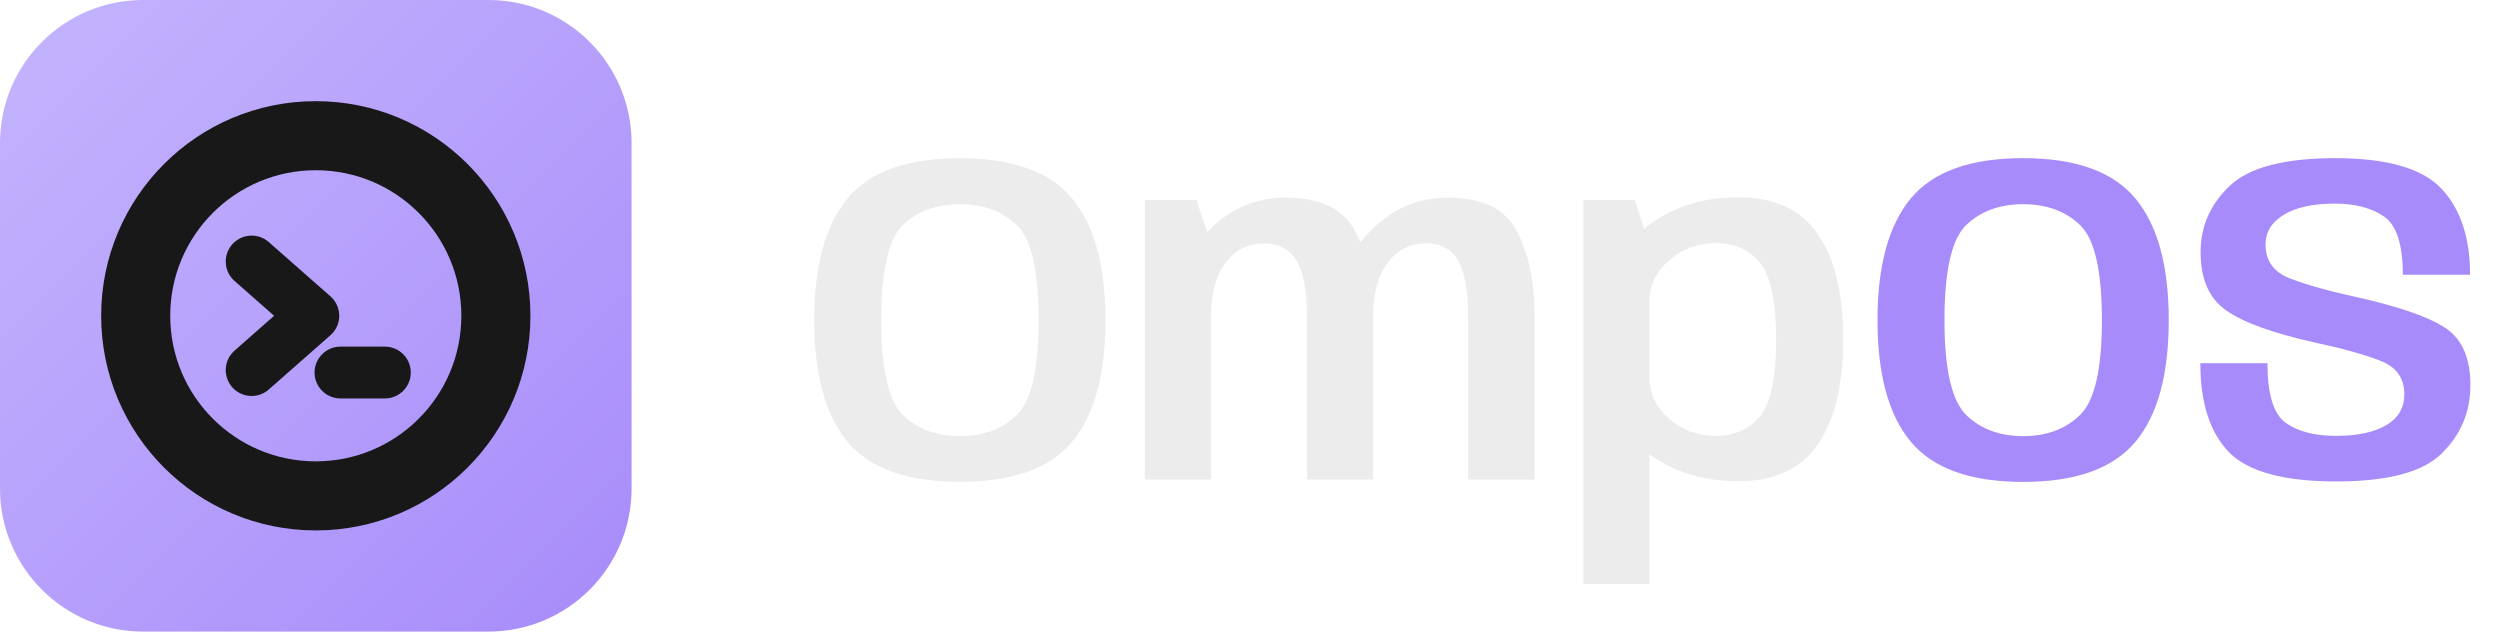
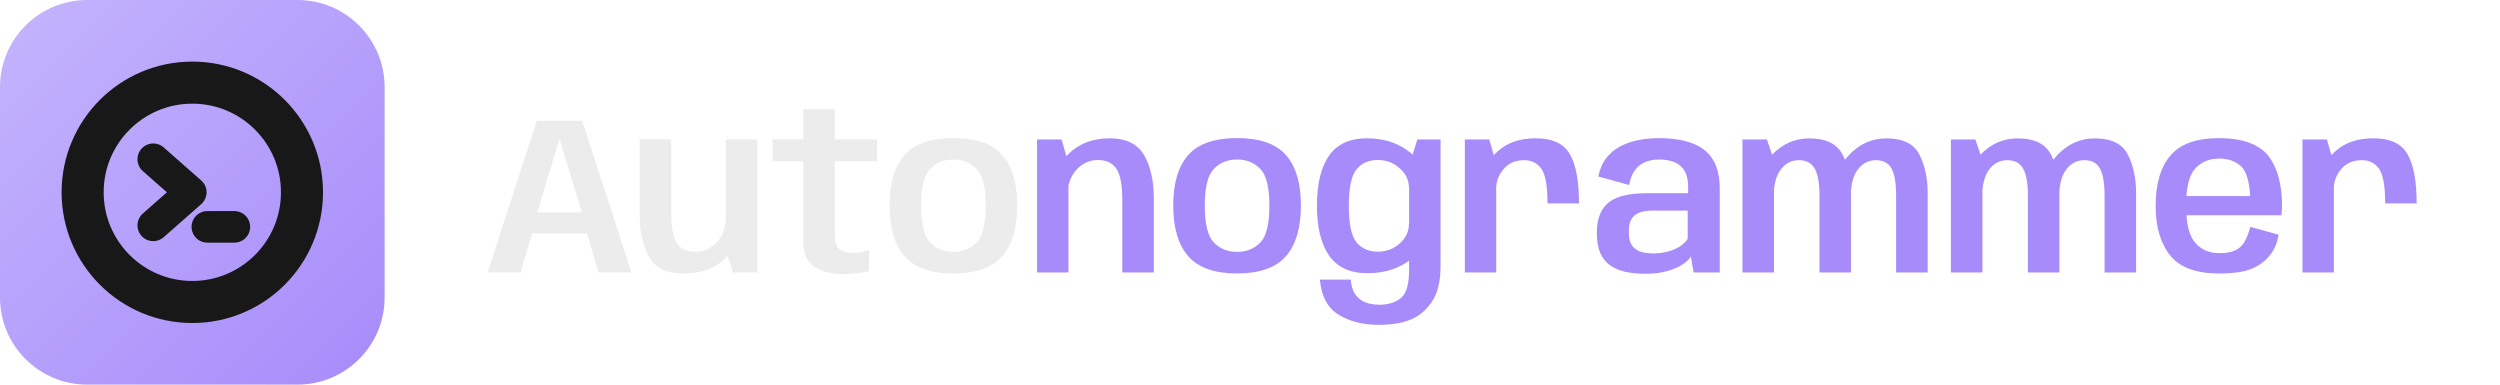
- <svg xmlns="http://www.w3.org/2000/svg" viewBox="0 0 380 96" width="380" height="96">
+ <svg xmlns="http://www.w3.org/2000/svg" viewBox="0 0 624 96" width="624" height="96">
  <defs>
    <linearGradient id="tile" x1="0" y1="0" x2="1" y2="1">
      <stop offset="0" stop-color="#c4b5fd" />
      <stop offset="1" stop-color="#a78bfa" />
    </linearGradient>
  </defs>
  <g transform="scale(0.1875)">
    <rect width="512" height="512" rx="116" fill="url(#tile)" />
    <g fill="none" stroke="#181818" stroke-linecap="round" stroke-linejoin="round">
      <circle cx="256" cy="256" r="146" stroke-width="56" />
      <path d="M204 212L254 256L204 300" stroke-width="42" />
      <path d="M276 302H312" stroke-width="42" />
    </g>
  </g>
  <g id="wordmark">
-     <path fill="#ececec" d="M 145.9 73.25 C 153.88 73.25 159.56 71.22 162.95 67.17 C 166.34 63.12 168.03 56.95 168.03 48.67 C 168.03 40.4 166.34 34.23 162.95 30.16 C 159.56 26.08 153.88 24.04 145.9 24.04 C 137.91 24.04 132.23 26.07 128.84 30.14 C 125.45 34.21 123.76 40.39 123.76 48.67 C 123.76 56.95 125.45 63.12 128.84 67.17 C 132.24 71.22 137.93 73.25 145.9 73.25 Z M 145.9 66.29 C 142.33 66.29 139.44 65.22 137.23 63.06 C 135.04 60.91 133.94 56.12 133.94 48.67 C 133.94 41.15 135.04 36.33 137.23 34.22 C 139.44 32.1 142.33 31.04 145.9 31.04 C 149.48 31.04 152.36 32.1 154.56 34.22 C 156.77 36.33 157.87 41.15 157.87 48.67 C 157.87 56.12 156.77 60.91 154.56 63.06 C 152.36 65.22 149.48 66.29 145.9 66.29 Z M 145.9 66.29 M 174.02 72.89 L 184.1 72.89 L 184.1 37.05 L 181.85 30.39 L 174.02 30.39 Z M 198.67 72.89 L 208.71 72.89 L 208.71 47.57 C 208.71 42.71 207.8 38.57 206 35.16 C 204.2 31.74 200.68 30.04 195.45 30.04 C 190.85 30.04 186.91 31.74 183.62 35.14 C 180.33 38.53 178.68 42.26 178.68 46.34 L 184.03 48.65 C 184.03 44.85 184.77 41.96 186.26 39.97 C 187.76 37.99 189.7 36.99 192.09 36.99 C 194.41 36.99 196.08 37.89 197.11 39.68 C 198.15 41.47 198.67 44.36 198.67 48.36 Z M 223.16 72.89 L 233.24 72.89 L 233.24 47.57 C 233.24 42.74 232.35 38.61 230.58 35.18 C 228.81 31.75 225.31 30.04 220.08 30.04 C 215.48 30.04 211.53 31.76 208.23 35.2 C 204.94 38.65 203.3 42.36 203.3 46.34 L 208.67 48.65 C 208.67 44.85 209.41 41.96 210.9 39.97 C 212.4 37.99 214.33 36.99 216.71 36.99 C 219.05 36.99 220.71 37.89 221.68 39.68 C 222.67 41.47 223.16 44.36 223.16 48.36 Z M 223.16 72.89 M 240.67 88.78 L 250.71 88.78 L 250.71 37.3 L 248.5 30.39 L 240.67 30.39 Z M 264.24 73.14 C 269.74 73.14 273.77 71.27 276.32 67.52 C 278.89 63.76 280.18 58.43 280.18 51.55 C 280.18 44.63 278.89 39.32 276.32 35.6 C 273.77 31.86 269.74 29.99 264.24 29.99 C 259.36 29.99 255.14 31.18 251.6 33.53 C 248.07 35.88 246.31 38.42 246.31 41.16 L 250.71 45.78 C 250.71 43.39 251.71 41.32 253.71 39.57 C 255.71 37.82 258.06 36.95 260.77 36.95 C 263.68 36.95 265.94 37.97 267.56 40.01 C 269.16 42.04 269.97 45.9 269.97 51.59 C 269.97 57.33 269.16 61.2 267.56 63.23 C 265.94 65.24 263.68 66.25 260.77 66.25 C 258.06 66.25 255.71 65.39 253.71 63.65 C 251.71 61.9 250.71 59.8 250.71 57.36 L 246.31 62.06 C 246.31 64.79 248.07 67.31 251.6 69.64 C 255.14 71.98 259.36 73.14 264.24 73.14 Z M 264.24 73.14" />
-     <path fill="#a78bfa" d="M 307.52 73.25 C 315.5 73.25 321.18 71.22 324.57 67.17 C 327.96 63.12 329.65 56.95 329.65 48.67 C 329.65 40.4 327.96 34.23 324.57 30.16 C 321.18 26.08 315.5 24.04 307.52 24.04 C 299.53 24.04 293.85 26.07 290.46 30.14 C 287.07 34.21 285.38 40.39 285.38 48.67 C 285.38 56.95 287.07 63.12 290.46 67.17 C 293.86 71.22 299.55 73.25 307.52 73.25 Z M 307.52 66.29 C 303.95 66.29 301.06 65.22 298.85 63.06 C 296.66 60.91 295.56 56.12 295.56 48.67 C 295.56 41.15 296.66 36.33 298.85 34.22 C 301.06 32.1 303.95 31.04 307.52 31.04 C 311.1 31.04 313.98 32.1 316.18 34.22 C 318.39 36.33 319.49 41.15 319.49 48.67 C 319.49 56.12 318.39 60.91 316.18 63.06 C 313.98 65.22 311.1 66.29 307.52 66.29 Z M 307.52 66.29 M 355.13 73.18 C 362.94 73.18 368.29 71.76 371.16 68.91 C 374.05 66.07 375.5 62.62 375.5 58.54 C 375.5 54.41 374.23 51.51 371.68 49.84 C 369.15 48.16 364.61 46.59 358.07 45.13 C 353.83 44.21 350.49 43.26 348.03 42.3 C 345.58 41.34 344.36 39.63 344.36 37.16 C 344.36 35.27 345.29 33.76 347.15 32.64 C 349.01 31.51 351.58 30.95 354.86 30.95 C 357.99 30.95 360.51 31.61 362.4 32.93 C 364.28 34.25 365.23 37.19 365.23 41.76 L 375.45 41.76 C 375.45 36.11 374 31.74 371.08 28.66 C 368.17 25.58 362.8 24.04 354.98 24.04 C 347.24 24.04 341.88 25.44 338.93 28.24 C 335.97 31.04 334.49 34.4 334.49 38.32 C 334.49 42.41 335.78 45.36 338.37 47.17 C 340.95 49 345.41 50.62 351.78 52.05 C 356.08 52.96 359.43 53.9 361.83 54.84 C 364.25 55.79 365.46 57.48 365.46 59.94 C 365.46 62 364.53 63.56 362.67 64.65 C 360.82 65.72 358.28 66.25 355.05 66.25 C 351.8 66.25 349.25 65.58 347.4 64.25 C 345.57 62.91 344.65 59.89 344.65 55.21 L 334.45 55.21 C 334.45 61.18 335.89 65.68 338.76 68.69 C 341.65 71.68 347.1 73.18 355.13 73.18 Z M 355.13 73.18" />
+     <path fill="#ececec" d="M 121.71 68 L 129.92 68 L 132.79 58.25 L 146.54 58.25 L 149.4 68 L 157.6 68 L 145.31 30.15 L 134 30.15 Z M 134.1 53 L 139.62 34.81 L 139.71 34.81 L 145.23 53 Z M 134.1 53 M 182.94 68 L 189.03 68 L 189.03 34.81 L 181.15 34.81 L 181.15 62.56 Z M 167.53 34.79 L 159.65 34.79 L 159.65 53.27 C 159.65 57.9 160.45 61.56 162.05 64.25 C 163.64 66.93 166.51 68.27 170.65 68.27 C 175.16 68.27 178.69 66.94 181.23 64.27 C 183.78 61.6 185.05 58.85 185.05 56.02 L 181.17 54.19 C 181.17 56.77 180.42 58.86 178.92 60.46 C 177.43 62.06 175.63 62.85 173.51 62.85 C 171.45 62.85 169.93 62.14 168.96 60.71 C 168.01 59.28 167.53 56.68 167.53 52.92 Z M 167.53 34.79 M 210.24 68.4 C 212.57 68.4 214.8 68.15 216.93 67.67 L 216.93 62.4 C 215.62 62.87 214.28 63.1 212.91 63.1 C 211.46 63.1 210.34 62.81 209.55 62.21 C 208.76 61.61 208.36 60.36 208.36 58.46 L 208.36 40.25 L 218.91 40.25 L 218.91 34.81 L 208.36 34.81 L 208.36 27.25 L 200.51 27.25 L 200.51 34.81 L 192.82 34.81 L 192.82 40.25 L 200.51 40.25 L 200.51 60.21 C 200.51 63.31 201.45 65.45 203.32 66.62 C 205.2 67.81 207.5 68.4 210.24 68.4 Z M 210.24 68.4 M 237.96 68.25 C 243.59 68.25 247.65 66.82 250.15 63.96 C 252.65 61.08 253.9 56.86 253.9 51.29 C 253.9 45.71 252.65 41.51 250.15 38.69 C 247.65 35.87 243.59 34.46 237.96 34.46 C 232.34 34.46 228.28 35.87 225.78 38.69 C 223.28 41.51 222.03 45.71 222.03 51.29 C 222.03 56.86 223.28 61.08 225.78 63.96 C 228.28 66.82 232.34 68.25 237.96 68.25 Z M 237.96 62.87 C 235.61 62.87 233.68 62.1 232.17 60.54 C 230.66 58.99 229.9 55.92 229.9 51.33 C 229.9 46.75 230.66 43.69 232.17 42.15 C 233.68 40.59 235.61 39.81 237.96 39.81 C 240.31 39.81 242.24 40.59 243.76 42.15 C 245.27 43.69 246.03 46.75 246.03 51.33 C 246.03 55.92 245.27 58.99 243.76 60.54 C 242.24 62.1 240.31 62.87 237.96 62.87 Z M 237.96 62.87" />
+     <path fill="#a78bfa" d="M 258.85 68 L 266.69 68 L 266.69 40.75 L 264.96 34.81 L 258.85 34.81 Z M 280.12 68 L 288 68 L 288 49.77 C 288 45.12 287.18 41.42 285.54 38.67 C 283.92 35.91 281.06 34.52 276.98 34.52 C 272.73 34.52 269.27 35.85 266.6 38.52 C 263.95 41.18 262.62 43.93 262.62 46.77 L 266.44 48.73 C 266.44 46.16 267.17 44.06 268.65 42.42 C 270.13 40.77 271.94 39.94 274.06 39.94 C 276.11 39.94 277.64 40.66 278.62 42.08 C 279.62 43.52 280.12 46.1 280.12 49.85 Z M 280.12 68 M 308.78 68.25 C 314.4 68.25 318.46 66.82 320.96 63.96 C 323.46 61.08 324.71 56.86 324.71 51.29 C 324.71 45.71 323.46 41.51 320.96 38.69 C 318.46 35.87 314.4 34.46 308.78 34.46 C 303.15 34.46 299.09 35.87 296.59 38.69 C 294.09 41.51 292.84 45.71 292.84 51.29 C 292.84 56.86 294.09 61.08 296.59 63.96 C 299.09 66.82 303.15 68.25 308.78 68.25 Z M 308.78 62.87 C 306.43 62.87 304.5 62.1 302.99 60.54 C 301.47 58.99 300.71 55.92 300.71 51.33 C 300.71 46.75 301.47 43.69 302.99 42.15 C 304.5 40.59 306.43 39.81 308.78 39.81 C 311.12 39.81 313.05 40.59 314.57 42.15 C 316.08 43.69 316.84 46.75 316.84 51.33 C 316.84 55.92 316.08 58.99 314.57 60.54 C 313.05 62.1 311.12 62.87 308.78 62.87 Z M 308.78 62.87 M 344.02 81.08 C 347.25 81.08 349.94 80.65 352.06 79.79 C 354.19 78.93 355.96 77.44 357.4 75.31 C 358.84 73.19 359.56 70.26 359.56 66.54 L 359.56 34.81 L 353.77 34.81 L 351.71 41.46 L 351.71 67.33 C 351.71 70.93 351.02 73.28 349.65 74.4 C 348.28 75.51 346.5 76.06 344.29 76.06 C 342.96 76.06 341.77 75.85 340.73 75.44 C 339.69 75.02 338.86 74.34 338.25 73.42 C 337.64 72.5 337.27 71.29 337.15 69.79 L 329.44 69.79 C 329.8 73.93 331.35 76.84 334.1 78.54 C 336.85 80.23 340.16 81.08 344.02 81.08 Z M 341.29 68.19 C 345.09 68.19 348.36 67.29 351.08 65.5 C 353.8 63.7 355.17 61.71 355.17 59.54 L 351.67 55.87 C 351.67 57.77 350.9 59.4 349.37 60.77 C 347.84 62.14 346.02 62.81 343.9 62.81 C 341.63 62.81 339.86 62.04 338.58 60.48 C 337.3 58.91 336.67 55.87 336.67 51.37 C 336.67 46.89 337.3 43.86 338.58 42.29 C 339.86 40.72 341.63 39.94 343.9 39.94 C 346.02 39.94 347.84 40.62 349.37 42 C 350.9 43.36 351.67 44.97 351.67 46.83 L 355.15 43.4 C 355.15 41.26 353.77 39.24 351.02 37.35 C 348.28 35.47 345.01 34.52 341.21 34.52 C 336.92 34.52 333.75 35.97 331.73 38.85 C 329.71 41.74 328.71 45.91 328.71 51.33 C 328.71 56.75 329.73 60.92 331.77 63.83 C 333.82 66.74 337 68.19 341.29 68.19 Z M 341.29 68.19 M 386.26 50.77 L 394.12 50.77 C 394.12 45.18 393.35 41.07 391.83 38.46 C 390.31 35.83 387.48 34.52 383.35 34.52 C 379.44 34.52 376.31 35.56 373.95 37.65 C 371.59 39.72 370.41 42.27 370.41 45.29 L 373.43 47.19 C 373.43 45.33 374.06 43.66 375.31 42.19 C 376.56 40.72 378.25 39.98 380.41 39.98 C 382.29 39.98 383.73 40.7 384.74 42.15 C 385.75 43.58 386.26 46.45 386.26 50.77 Z M 365.62 68 L 373.45 68 L 373.45 40.83 L 371.72 34.81 L 365.62 34.81 Z M 365.62 68 M 410.82 68.33 C 412.33 68.33 413.71 68.2 414.96 67.94 C 416.21 67.68 417.32 67.33 418.28 66.92 C 419.23 66.49 420.03 66.02 420.65 65.52 C 421.29 65.02 421.75 64.52 422.05 64.02 L 422.71 68 L 429.25 68 L 429.25 47.1 C 429.25 44.05 428.67 41.6 427.5 39.77 C 426.34 37.93 424.62 36.58 422.36 35.75 C 420.11 34.91 417.34 34.48 414.07 34.48 C 412.19 34.48 410.42 34.66 408.75 35 C 407.1 35.35 405.6 35.89 404.25 36.62 C 402.91 37.36 401.76 38.34 400.84 39.56 C 399.92 40.79 399.29 42.29 398.94 44.06 L 406.63 46.17 C 406.92 44.6 407.41 43.35 408.11 42.44 C 408.8 41.51 409.66 40.84 410.69 40.44 C 411.72 40.02 412.85 39.81 414.09 39.81 C 415.6 39.81 416.9 40.04 417.98 40.5 C 419.07 40.95 419.9 41.68 420.48 42.69 C 421.07 43.7 421.36 45.05 421.36 46.73 L 421.36 48.23 L 410.73 48.23 C 408.8 48.23 407.08 48.41 405.57 48.75 C 404.05 49.08 402.78 49.62 401.73 50.37 C 400.7 51.12 399.92 52.14 399.38 53.42 C 398.84 54.68 398.57 56.26 398.57 58.15 C 398.57 60.12 398.84 61.77 399.4 63.08 C 399.97 64.41 400.79 65.45 401.86 66.21 C 402.94 66.97 404.22 67.52 405.71 67.85 C 407.21 68.17 408.91 68.33 410.82 68.33 Z M 412.57 63.25 C 411.72 63.25 410.93 63.18 410.19 63.02 C 409.47 62.85 408.83 62.58 408.28 62.21 C 407.72 61.82 407.29 61.28 406.98 60.58 C 406.69 59.87 406.55 58.97 406.55 57.85 C 406.55 56.76 406.69 55.86 406.98 55.17 C 407.29 54.46 407.71 53.93 408.25 53.56 C 408.8 53.19 409.43 52.93 410.17 52.79 C 410.92 52.64 411.72 52.56 412.57 52.56 L 421.25 52.56 L 421.25 59.6 C 420.89 60.22 420.31 60.81 419.5 61.37 C 418.7 61.93 417.7 62.39 416.53 62.73 C 415.34 63.08 414.03 63.25 412.57 63.25 Z M 412.57 63.25 M 434.92 68 L 442.79 68 L 442.79 40.02 L 441.02 34.81 L 434.92 34.81 Z M 454.15 68 L 462 68 L 462 48.23 C 462 44.44 461.29 41.21 459.88 38.54 C 458.47 35.87 455.72 34.54 451.63 34.54 C 448.04 34.54 444.97 35.87 442.4 38.52 C 439.84 41.18 438.56 44.09 438.56 47.27 L 442.73 49.06 C 442.73 46.1 443.31 43.85 444.48 42.31 C 445.65 40.76 447.16 39.98 449.02 39.98 C 450.84 39.98 452.15 40.68 452.94 42.08 C 453.74 43.47 454.15 45.73 454.15 48.85 Z M 473.27 68 L 481.15 68 L 481.15 48.23 C 481.15 44.47 480.45 41.24 479.06 38.56 C 477.69 35.89 474.96 34.54 470.88 34.54 C 467.29 34.54 464.21 35.89 461.63 38.58 C 459.05 41.27 457.77 44.16 457.77 47.27 L 461.96 49.06 C 461.96 46.1 462.54 43.85 463.71 42.31 C 464.88 40.76 466.38 39.98 468.23 39.98 C 470.06 39.98 471.36 40.68 472.13 42.08 C 472.89 43.47 473.27 45.73 473.27 48.85 Z M 473.27 68 M 486.94 68 L 494.82 68 L 494.82 40.02 L 493.05 34.81 L 486.94 34.81 Z M 506.17 68 L 514.03 68 L 514.03 48.23 C 514.03 44.44 513.32 41.21 511.9 38.54 C 510.5 35.87 507.75 34.54 503.65 34.54 C 500.07 34.54 496.99 35.87 494.42 38.52 C 491.86 41.18 490.59 44.09 490.59 47.27 L 494.76 49.06 C 494.76 46.1 495.34 43.85 496.51 42.31 C 497.67 40.76 499.18 39.98 501.05 39.98 C 502.86 39.98 504.17 40.68 504.96 42.08 C 505.77 43.47 506.17 45.73 506.17 48.85 Z M 525.3 68 L 533.17 68 L 533.17 48.23 C 533.17 44.47 532.47 41.24 531.09 38.56 C 529.71 35.89 526.98 34.54 522.9 34.54 C 519.32 34.54 516.23 35.89 513.65 38.58 C 511.08 41.27 509.8 44.16 509.8 47.27 L 513.98 49.06 C 513.98 46.1 514.57 43.85 515.73 42.31 C 516.9 40.76 518.41 39.98 520.26 39.98 C 522.09 39.98 523.39 40.68 524.15 42.08 C 524.91 43.47 525.3 45.73 525.3 48.85 Z M 525.3 68 M 554.01 68.27 L 554.01 63.19 C 551.43 63.19 549.39 62.32 547.93 60.58 C 546.41 58.89 545.65 55.82 545.65 51.37 C 545.65 46.78 546.42 43.67 547.95 42.04 C 549.46 40.41 551.44 39.58 553.88 39.58 C 556.37 39.58 558.31 40.35 559.72 41.87 C 560.81 43.22 561.46 45.58 561.65 48.94 L 544.9 48.94 L 544.9 53.73 L 569.43 53.73 C 569.54 52.99 569.59 52.19 569.59 51.31 C 569.59 45.95 568.44 41.8 566.13 38.85 C 563.77 35.94 559.68 34.48 553.86 34.48 C 548.22 34.48 544.18 35.93 541.74 38.83 C 539.28 41.72 538.05 45.91 538.05 51.37 C 538.05 56.61 539.26 60.74 541.68 63.77 C 544.09 66.77 548.2 68.27 554.01 68.27 Z M 554.01 63.19 L 554.01 68.27 C 557.12 68.27 559.62 67.94 561.51 67.27 C 563.39 66.6 564.98 65.54 566.26 64.08 C 567.55 62.64 568.37 60.81 568.74 58.58 L 561.68 56.62 C 561.31 57.99 560.85 59.2 560.28 60.27 C 559.68 61.34 558.85 62.1 557.8 62.54 C 556.76 62.97 555.49 63.19 554.01 63.19 Z M 554.01 63.19 M 595.34 50.77 L 603.2 50.77 C 603.2 45.18 602.43 41.07 600.9 38.46 C 599.39 35.83 596.56 34.52 592.42 34.52 C 588.52 34.52 585.39 35.56 583.03 37.65 C 580.66 39.72 579.49 42.27 579.49 45.29 L 582.51 47.19 C 582.51 45.33 583.13 43.66 584.38 42.19 C 585.63 40.72 587.33 39.98 589.49 39.98 C 591.36 39.98 592.8 40.7 593.82 42.15 C 594.83 43.58 595.34 46.45 595.34 50.77 Z M 574.7 68 L 582.53 68 L 582.53 40.83 L 580.8 34.81 L 574.7 34.81 Z M 574.7 68" />
  </g>
</svg>
